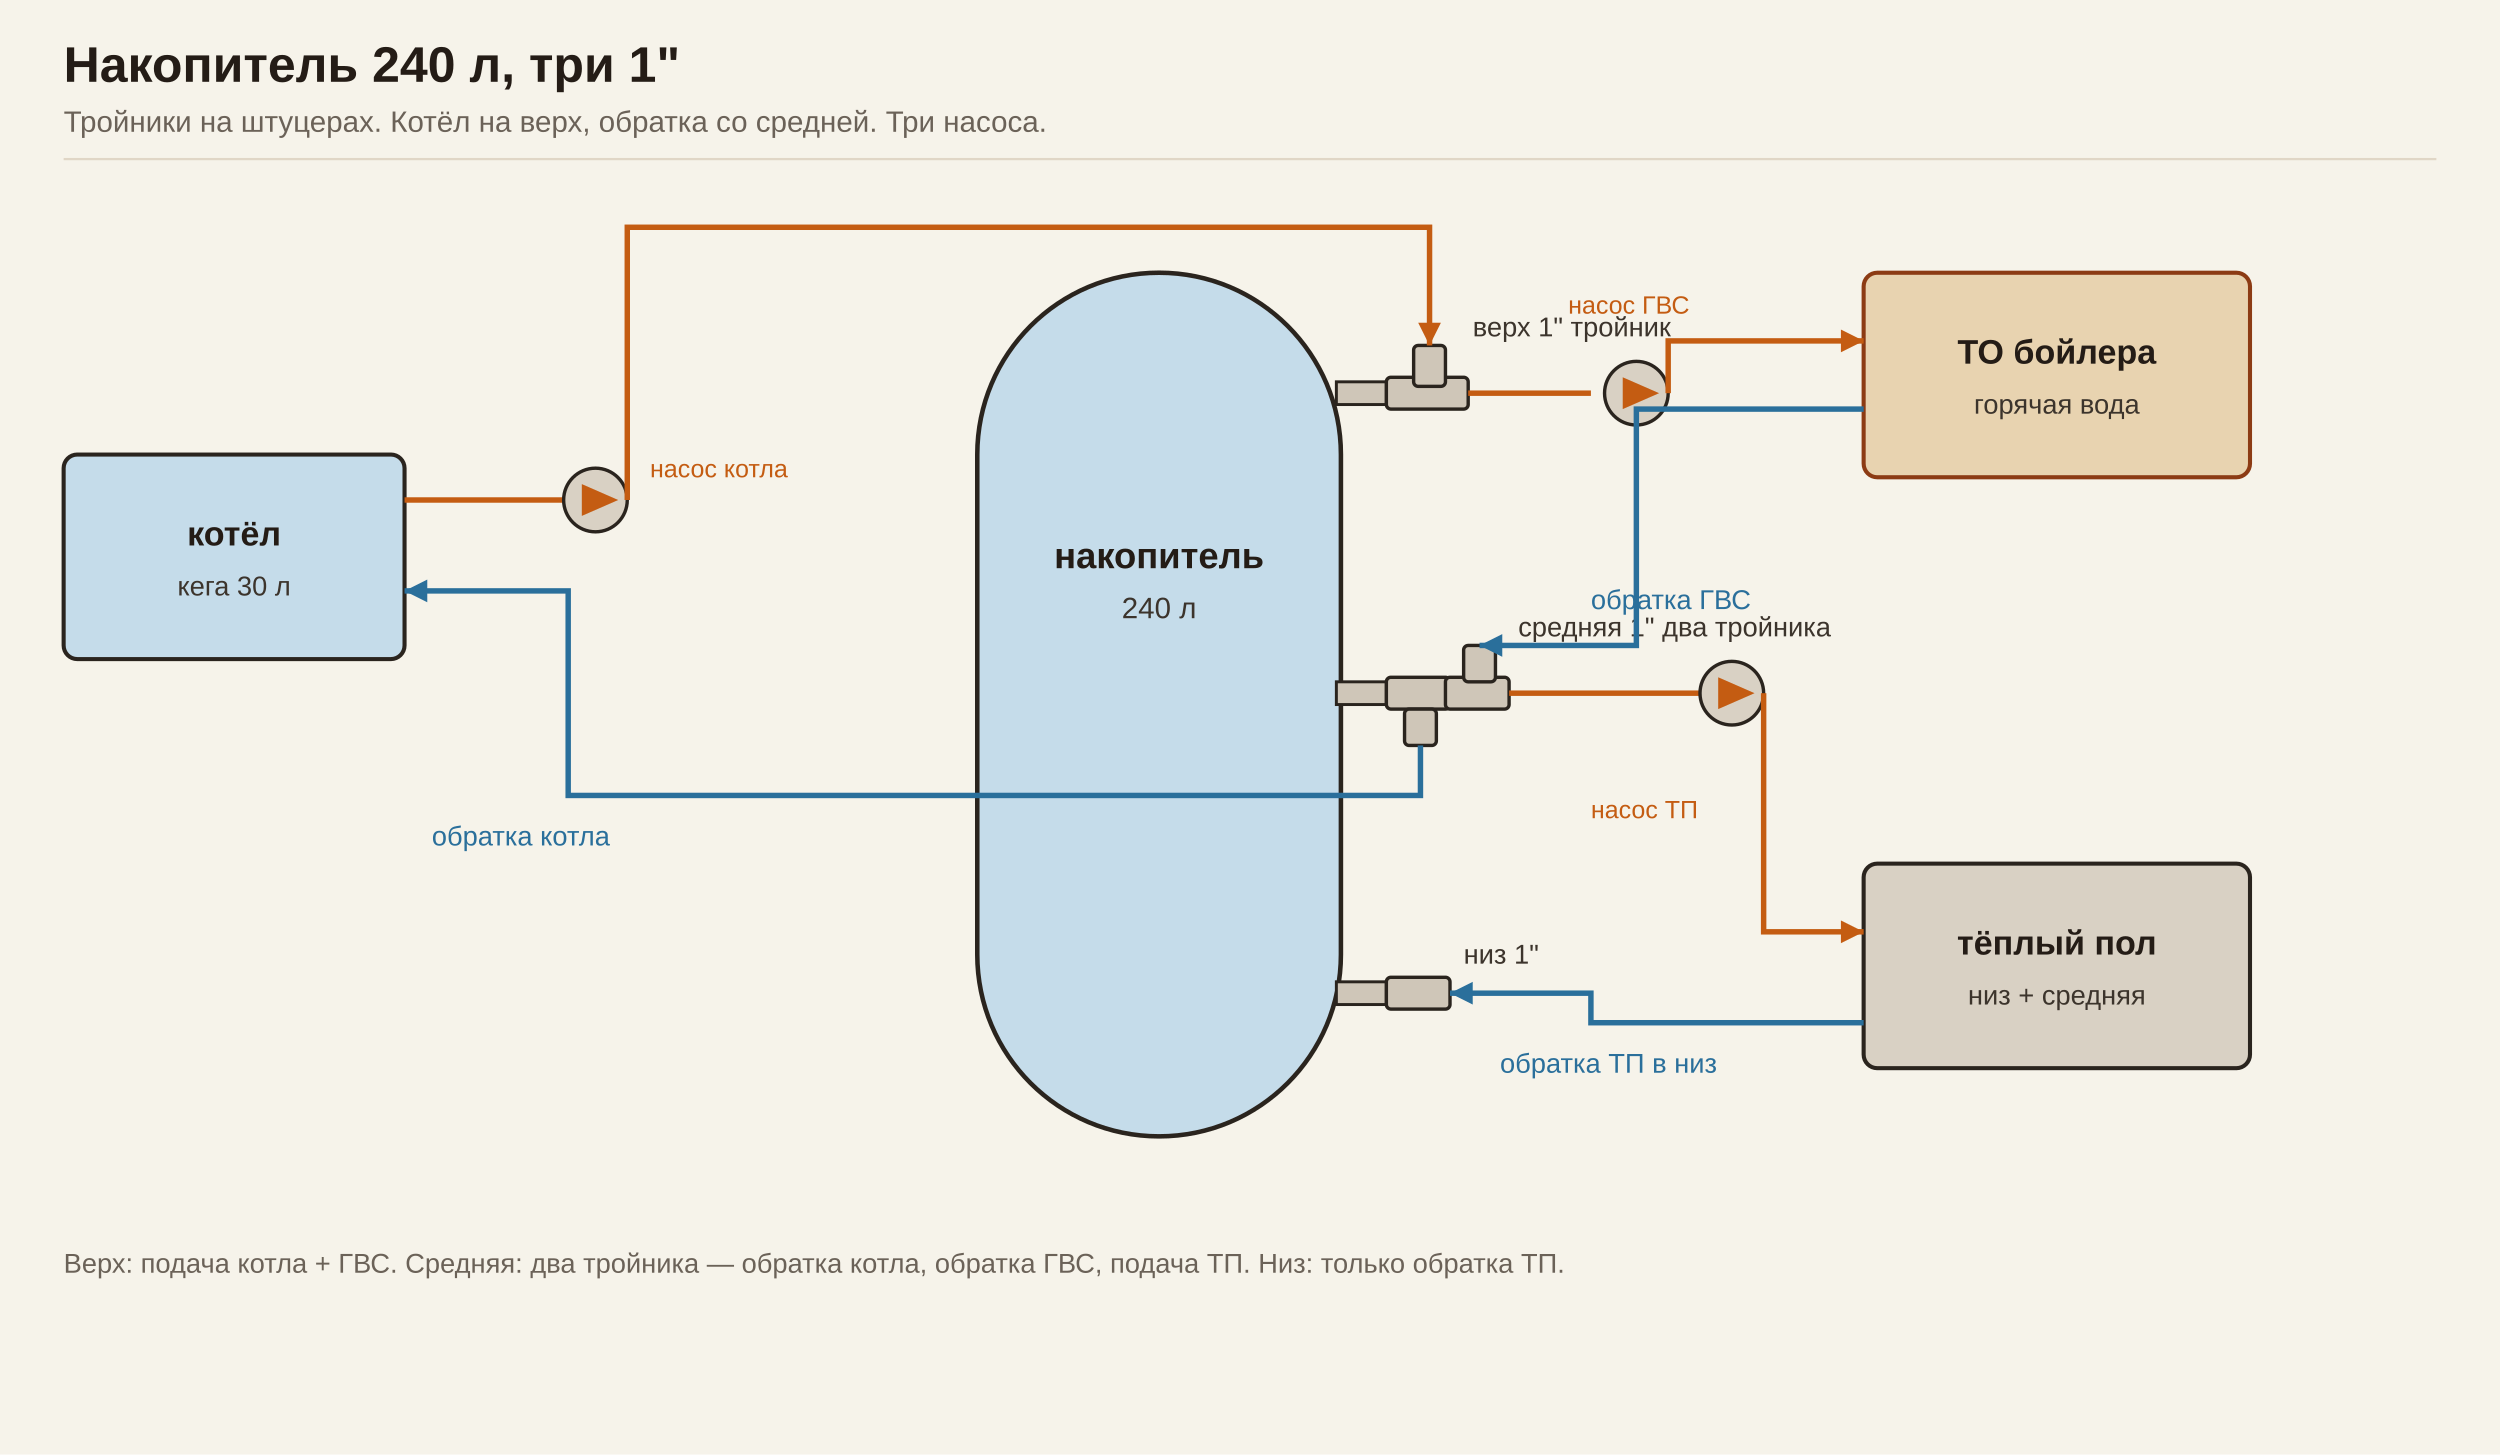
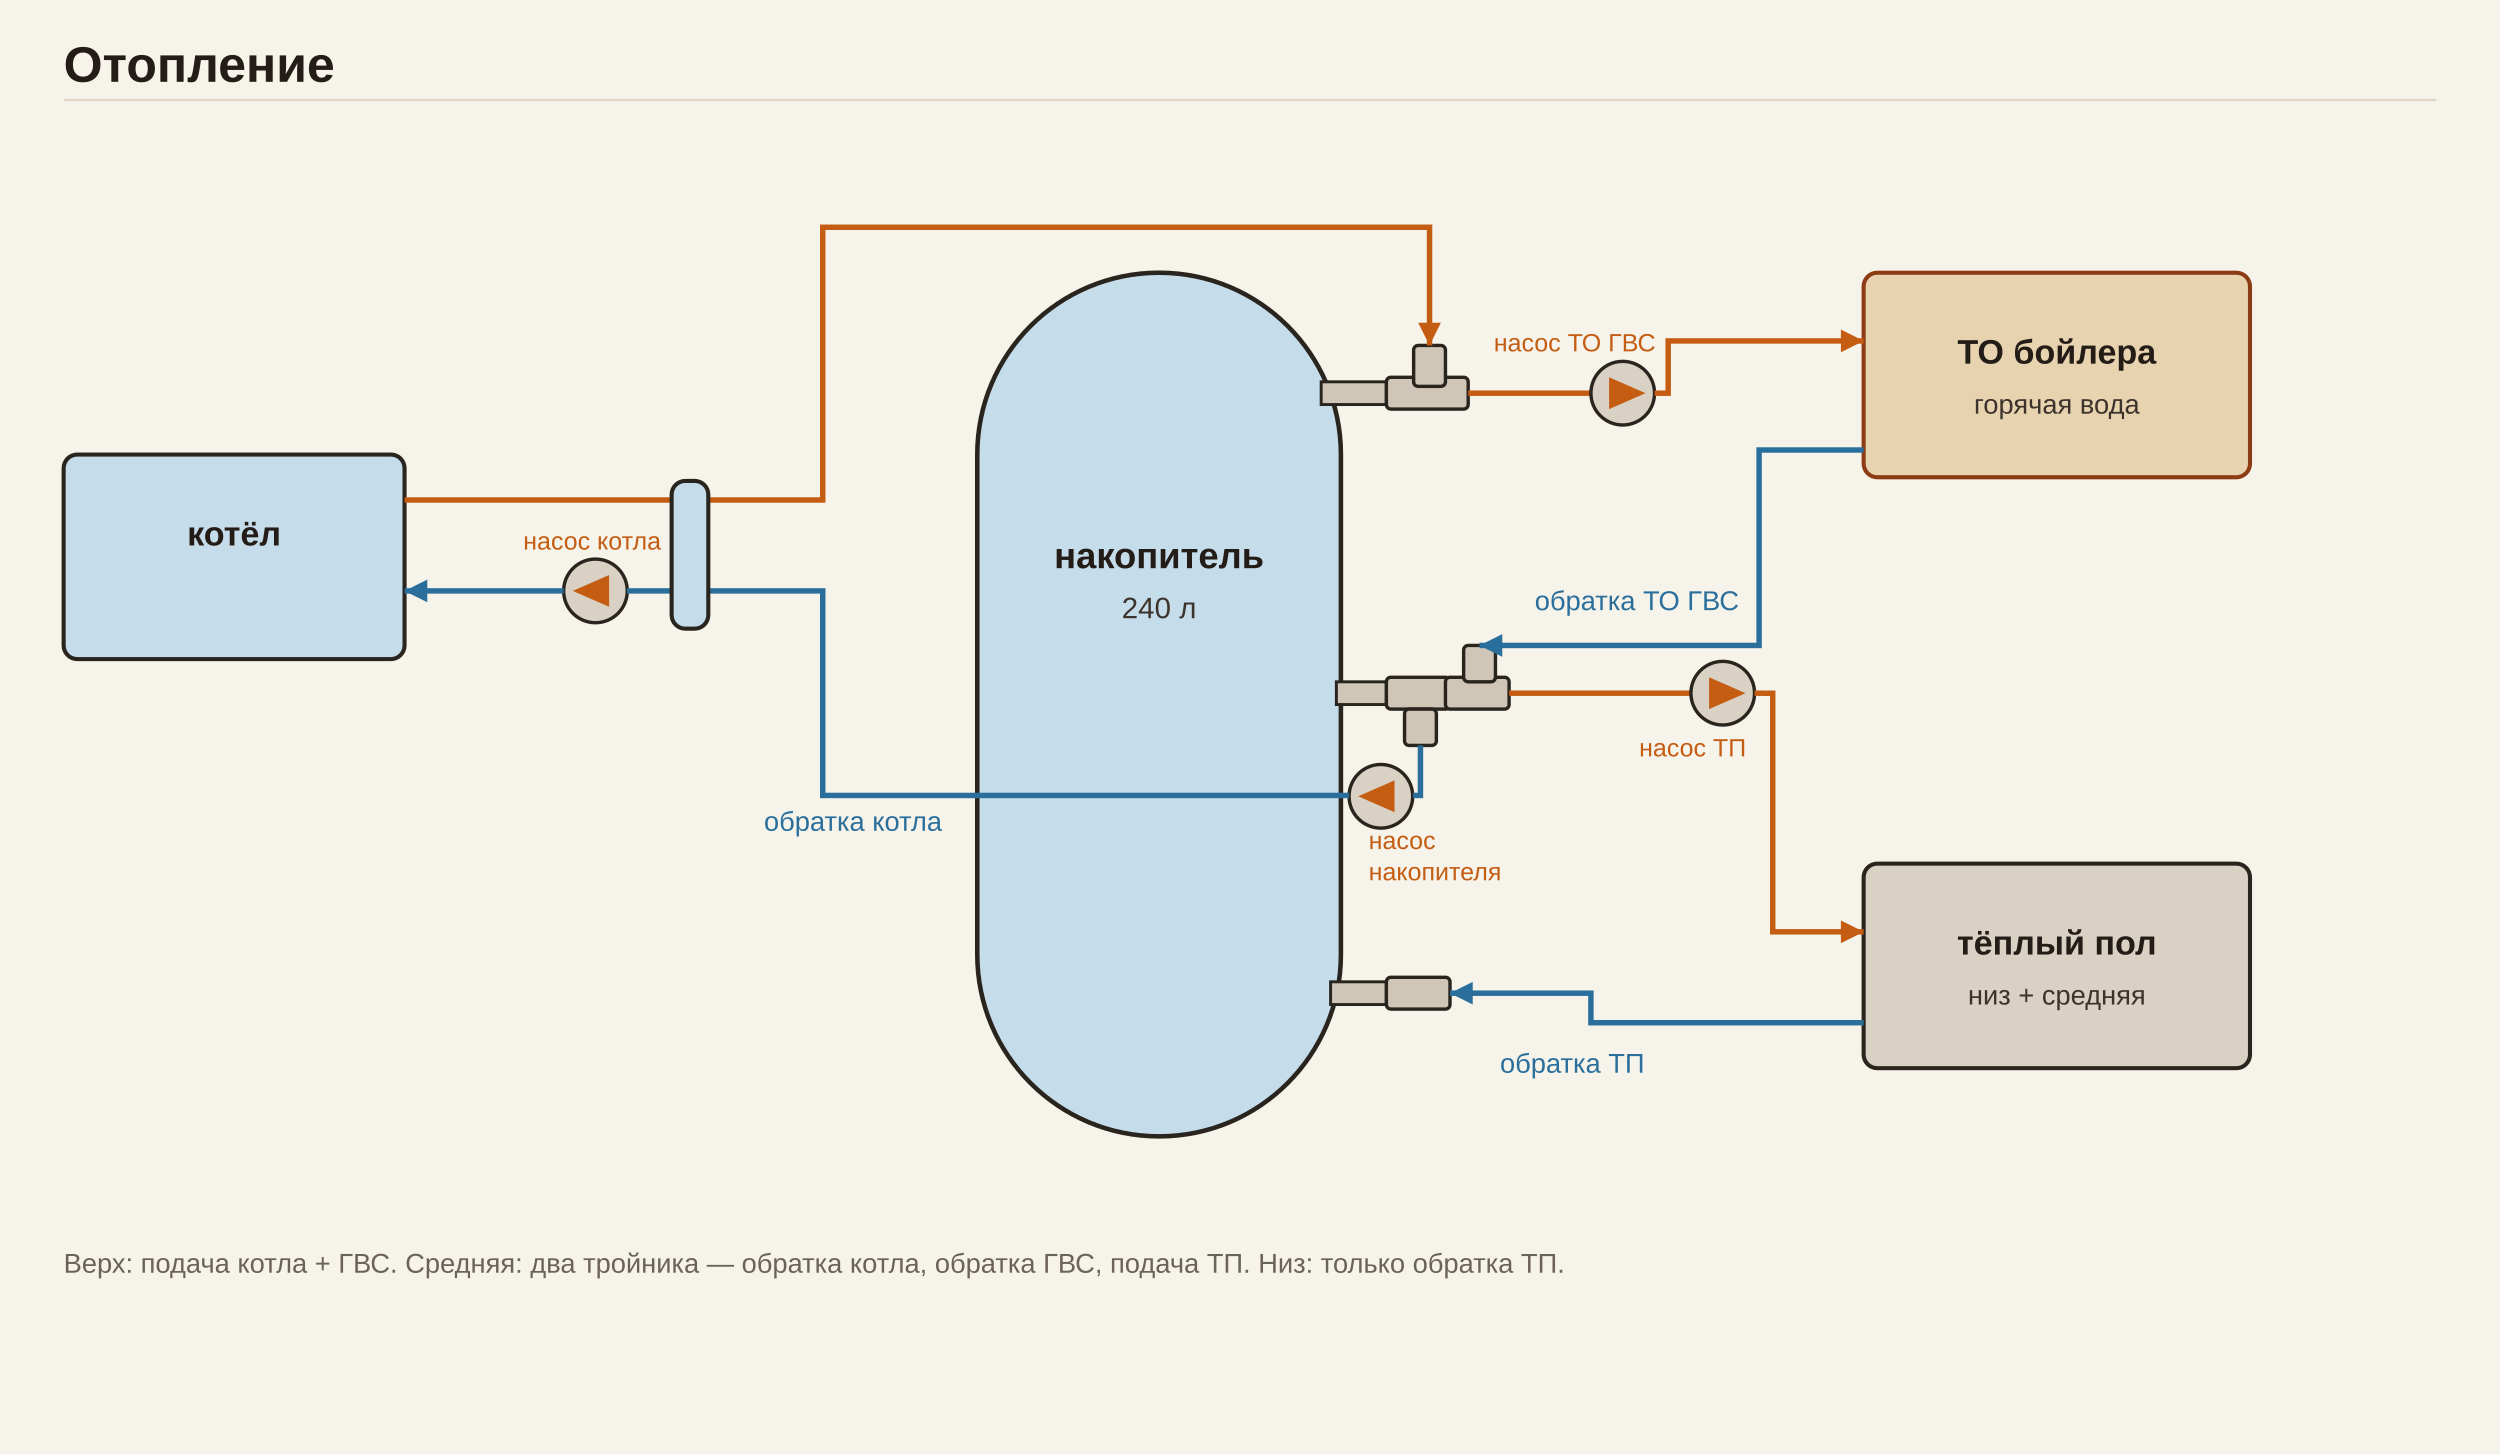
- <svg xmlns="http://www.w3.org/2000/svg" width="1100" height="640" viewBox="0 0 1100 640">
-   <rect width="1100" height="640" fill="#f6f3ea" />
-   <text x="28" y="36" font-family="Liberation Sans, DejaVu Sans, sans-serif" font-size="22" font-weight="700" fill="#241c16">Накопитель 240 л, три 1"</text>
-   <text x="28" y="58" font-family="Liberation Sans, DejaVu Sans, sans-serif" font-size="13" fill="#6b6258">Тройники на штуцерах. Котёл на верх, обратка со средней. Три насоса.</text>
-   <line x1="28" y1="70" x2="1072" y2="70" stroke="#e0d6c6" stroke-width="1" />
-   <rect x="430" y="120" width="160" height="380" rx="80" fill="#c5dcea" stroke="#2a241e" stroke-width="2" />
-   <text x="510" y="250" text-anchor="middle" font-family="Liberation Sans, DejaVu Sans, sans-serif" font-size="16" font-weight="700" fill="#241c16">накопитель</text>
-   <text x="510" y="272" text-anchor="middle" font-family="Liberation Sans, DejaVu Sans, sans-serif" font-size="13" fill="#3c342c">240 л</text>
-   <rect x="588" y="168" width="22" height="10" fill="#cfc6b8" stroke="#2a241e" stroke-width="1.3" />
-   <rect x="588" y="300" width="22" height="10" fill="#cfc6b8" stroke="#2a241e" stroke-width="1.3" />
-   <rect x="588" y="432" width="22" height="10" fill="#cfc6b8" stroke="#2a241e" stroke-width="1.3" />
-   <rect x="610" y="166" width="36" height="14" rx="2" fill="#cfc6b8" stroke="#2a241e" stroke-width="1.5" />
-   <rect x="622" y="152" width="14" height="18" rx="2" fill="#cfc6b8" stroke="#2a241e" stroke-width="1.5" />
-   <text x="648" y="148" font-family="Liberation Sans, DejaVu Sans, sans-serif" font-size="12" fill="#3c342c">верх 1" тройник</text>
-   <rect x="610" y="298" width="28" height="14" rx="2" fill="#cfc6b8" stroke="#2a241e" stroke-width="1.5" />
-   <rect x="618" y="312" width="14" height="16" rx="2" fill="#cfc6b8" stroke="#2a241e" stroke-width="1.5" />
-   <rect x="636" y="298" width="28" height="14" rx="2" fill="#cfc6b8" stroke="#2a241e" stroke-width="1.5" />
-   <rect x="644" y="284" width="14" height="16" rx="2" fill="#cfc6b8" stroke="#2a241e" stroke-width="1.5" />
-   <text x="668" y="280" font-family="Liberation Sans, DejaVu Sans, sans-serif" font-size="12" fill="#3c342c">средняя 1" два тройника</text>
-   <rect x="610" y="430" width="28" height="14" rx="2" fill="#cfc6b8" stroke="#2a241e" stroke-width="1.5" />
-   <text x="644" y="424" font-family="Liberation Sans, DejaVu Sans, sans-serif" font-size="12" fill="#3c342c">низ 1"</text>
-   <rect x="28" y="200" width="150" height="90" rx="6" fill="#c5dcea" stroke="#2a241e" stroke-width="1.8" />
-   <text x="103" y="240" text-anchor="middle" font-family="Liberation Sans, DejaVu Sans, sans-serif" font-size="15" font-weight="700" fill="#241c16">котёл</text>
-   <text x="103" y="262" text-anchor="middle" font-family="Liberation Sans, DejaVu Sans, sans-serif" font-size="12" fill="#3c342c">кега 30 л</text>
-   <path d="M 178,220 H 248" fill="none" stroke="#c45c12" stroke-width="2.4" />
-   <g transform="translate(262,220)">
-     <circle r="14" fill="#d9d1c4" stroke="#2a241e" stroke-width="1.5" />
-     <polygon points="-6,-7 10,0 -6,7" fill="#c45c12" />
+ <svg xmlns="http://www.w3.org/2000/svg" width="1100" height="640" viewBox="0 0 1100 640" version="1.1" id="svg26">
+   <defs id="defs26" />
+   <rect width="1100" height="640" fill="#f6f3ea" id="rect1" />
+   <text x="28" y="36" font-family="'Liberation Sans', 'DejaVu Sans', sans-serif" font-size="22px" font-weight="700" fill="#241c16" id="text1">Отопление</text>
+   <line x1="28" y1="44" x2="1072" y2="44" stroke="#e0d6c6" stroke-width="1" id="line2" />
+   <rect x="430" y="120" width="160" height="380" rx="80" fill="#c5dcea" stroke="#2a241e" stroke-width="2" id="rect2" />
+   <text x="510" y="250" text-anchor="middle" font-family="Liberation Sans, DejaVu Sans, sans-serif" font-size="16" font-weight="700" fill="#241c16" id="text3">накопитель</text>
+   <text x="510" y="272" text-anchor="middle" font-family="Liberation Sans, DejaVu Sans, sans-serif" font-size="13" fill="#3c342c" id="text4">240 л</text>
+   <rect x="581.315" y="168" width="28.685" height="10" fill="#cfc6b8" stroke="#2a241e" stroke-width="1.3" id="rect4" />
+   <rect x="588" y="300" width="22" height="10" fill="#cfc6b8" stroke="#2a241e" stroke-width="1.3" id="rect5" />
+   <rect x="585.464" y="432" width="24.536" height="10" fill="#cfc6b8" stroke="#2a241e" stroke-width="1.3" id="rect6" />
+   <rect x="610" y="166" width="36" height="14" rx="2" fill="#cfc6b8" stroke="#2a241e" stroke-width="1.5" id="rect7" />
+   <rect x="622" y="152" width="14" height="18" rx="2" fill="#cfc6b8" stroke="#2a241e" stroke-width="1.5" id="rect8" />
+   <rect x="610" y="298" width="28" height="14" rx="2" fill="#cfc6b8" stroke="#2a241e" stroke-width="1.5" id="rect9" />
+   <rect x="618" y="312" width="14" height="16" rx="2" fill="#cfc6b8" stroke="#2a241e" stroke-width="1.5" id="rect10" />
+   <rect x="636" y="298" width="28" height="14" rx="2" fill="#cfc6b8" stroke="#2a241e" stroke-width="1.5" id="rect11" />
+   <rect x="644" y="284" width="14" height="16" rx="2" fill="#cfc6b8" stroke="#2a241e" stroke-width="1.5" id="rect12" />
+   <text x="668" y="280" font-family="'Liberation Sans', 'DejaVu Sans', sans-serif" font-size="12px" fill="#3c342c" id="text12" />
+   <rect x="610" y="430" width="28" height="14" rx="2" fill="#cfc6b8" stroke="#2a241e" stroke-width="1.5" id="rect13" />
+   <rect x="28" y="200" width="150" height="90" rx="6" fill="#c5dcea" stroke="#2a241e" stroke-width="1.8" id="rect14" />
+   <text x="103" y="240" text-anchor="middle" font-family="Liberation Sans, DejaVu Sans, sans-serif" font-size="15" font-weight="700" fill="#241c16" id="text14">котёл</text>
+   <path d="m 178,220 h 117.614 m 15.536,0 H 362 V 100 h 267 v 52" fill="none" stroke="#c45c12" stroke-width="2.4" id="path15" />
+   <g transform="matrix(-1,0,0,1,262,260)" id="g15">
+     <circle r="14" fill="#d9d1c4" stroke="#2a241e" stroke-width="1.5" id="circle15" cx="0" cy="0" />
+     <polygon points="-6,-7 10,0 -6,7 " fill="#c45c12" id="polygon15" />
  </g>
-   <path d="M 276,220 V 100 H 629 V 152" fill="none" stroke="#c45c12" stroke-width="2.4" />
-   <polygon points="629,152 624,142 634,142" fill="#c45c12" />
-   <text x="286" y="210" font-family="Liberation Sans, DejaVu Sans, sans-serif" font-size="11" fill="#c45c12">насос котла</text>
-   <path d="M 625,328 V 350 H 250 V 260 H 178" fill="none" stroke="#2a6f9b" stroke-width="2.4" />
-   <polygon points="178,260 188,255 188,265" fill="#2a6f9b" />
-   <text x="190" y="372" font-family="Liberation Sans, DejaVu Sans, sans-serif" font-size="12" fill="#2a6f9b">обратка котла</text>
-   <rect x="820" y="120" width="170" height="90" rx="6" fill="#e8d3b0" stroke="#8c3b14" stroke-width="1.8" />
-   <text x="905" y="160" text-anchor="middle" font-family="Liberation Sans, DejaVu Sans, sans-serif" font-size="15" font-weight="700" fill="#241c16">ТО бойлера</text>
-   <text x="905" y="182" text-anchor="middle" font-family="Liberation Sans, DejaVu Sans, sans-serif" font-size="12" fill="#3c342c">горячая вода</text>
-   <path d="M 646,173 H 700" fill="none" stroke="#c45c12" stroke-width="2.4" />
-   <g transform="translate(720,173)">
-     <circle r="14" fill="#d9d1c4" stroke="#2a241e" stroke-width="1.5" />
-     <polygon points="-6,-7 10,0 -6,7" fill="#c45c12" />
+   <polygon points="629,152 624,142 634,142" fill="#c45c12" id="polygon16" />
+   <text x="230.216" y="241.811" font-family="'Liberation Sans', 'DejaVu Sans', sans-serif" font-size="11px" fill="#c45c12" id="text16">насос котла</text>
+   <g transform="matrix(-1,0,0,1,607.5893,350.3683)" id="g15-6">
+     <circle r="14" fill="#d9d1c4" stroke="#2a241e" stroke-width="1.5" id="circle15-7" cx="0" cy="0" />
+     <polygon points="10,0 -6,7 -6,-7 " fill="#c45c12" id="polygon15-5" />
  </g>
-   <path d="M 734,173 V 150 H 820" fill="none" stroke="#c45c12" stroke-width="2.4" />
-   <polygon points="820,150 810,145 810,155" fill="#c45c12" />
-   <text x="690" y="138" font-family="Liberation Sans, DejaVu Sans, sans-serif" font-size="11" fill="#c45c12">насос ГВС</text>
-   <path d="M 820,180 H 720 V 284 H 651" fill="none" stroke="#2a6f9b" stroke-width="2.4" />
-   <polygon points="651,284 661,279 661,289" fill="#2a6f9b" />
-   <text x="700" y="268" font-family="Liberation Sans, DejaVu Sans, sans-serif" font-size="12" fill="#2a6f9b">обратка ГВС</text>
-   <rect x="820" y="380" width="170" height="90" rx="6" fill="#d9d1c4" stroke="#2a241e" stroke-width="1.8" />
-   <text x="905" y="420" text-anchor="middle" font-family="Liberation Sans, DejaVu Sans, sans-serif" font-size="15" font-weight="700" fill="#241c16">тёплый пол</text>
-   <text x="905" y="442" text-anchor="middle" font-family="Liberation Sans, DejaVu Sans, sans-serif" font-size="12" fill="#3c342c">низ + средняя</text>
-   <path d="M 664,305 H 748" fill="none" stroke="#c45c12" stroke-width="2.4" />
-   <g transform="translate(762,305)">
-     <circle r="14" fill="#d9d1c4" stroke="#2a241e" stroke-width="1.5" />
-     <polygon points="-6,-7 10,0 -6,7" fill="#c45c12" />
+   <text x="602.211" y="373.58" font-family="'Liberation Sans', 'DejaVu Sans', sans-serif" font-size="11px" fill="#c45c12" id="text16-3">
+     <tspan id="tspan26" x="602.211" y="373.58">насос</tspan>
+     <tspan id="tspan27" x="602.211" y="387.33">накопителя</tspan>
+   </text>
+   <path d="m 625,328 v 22 h -3.251 m -28.117,0 H 362 v -90 h -50.395 m -16.375,0 h -19.359 m -27.872,0 H 178" fill="none" stroke="#2a6f9b" stroke-width="2.4" id="path17" />
+   <polygon points="178,260 188,255 188,265" fill="#2a6f9b" id="polygon17" />
+   <text x="336.144" y="365.546" font-family="'Liberation Sans', 'DejaVu Sans', sans-serif" font-size="12px" fill="#2a6f9b" id="text17">обратка котла</text>
+   <rect x="820" y="120" width="170" height="90" rx="6" fill="#e8d3b0" stroke="#8c3b14" stroke-width="1.8" id="rect17" />
+   <text x="905" y="160" text-anchor="middle" font-family="Liberation Sans, DejaVu Sans, sans-serif" font-size="15" font-weight="700" fill="#241c16" id="text18">ТО бойлера</text>
+   <text x="905" y="182" text-anchor="middle" font-family="Liberation Sans, DejaVu Sans, sans-serif" font-size="12" fill="#3c342c" id="text19">горячая вода</text>
+   <path d="M 646,173 H 700" fill="none" stroke="#c45c12" stroke-width="2.4" id="path19" />
+   <g transform="translate(714,173)" id="g19">
+     <circle r="14" fill="#d9d1c4" stroke="#2a241e" stroke-width="1.5" id="circle19" cx="0" cy="0" />
+     <polygon points="-6,-7 10,0 -6,7 " fill="#c45c12" id="polygon19" />
  </g>
-   <path d="M 776,305 V 410 H 820" fill="none" stroke="#c45c12" stroke-width="2.4" />
-   <polygon points="820,410 810,405 810,415" fill="#c45c12" />
-   <text x="700" y="360" font-family="Liberation Sans, DejaVu Sans, sans-serif" font-size="11" fill="#c45c12">насос ТП</text>
-   <path d="M 820,450 H 700 V 437 H 638" fill="none" stroke="#2a6f9b" stroke-width="2.4" />
-   <polygon points="638,437 648,432 648,442" fill="#2a6f9b" />
-   <text x="660" y="472" font-family="Liberation Sans, DejaVu Sans, sans-serif" font-size="12" fill="#2a6f9b">обратка ТП в низ</text>
-   <text x="28" y="560" font-family="Liberation Sans, DejaVu Sans, sans-serif" font-size="12" fill="#6b6258">Верх: подача котла + ГВС. Средняя: два тройника — обратка котла, обратка ГВС, подача ТП. Низ: только обратка ТП.</text>
+   <path d="m 728,173 6,0.005 V 150 h 86" fill="none" stroke="#c45c12" stroke-width="2.4" id="path20" />
+   <polygon points="820,150 810,145 810,155" fill="#c45c12" id="polygon20" />
+   <text x="657.267" y="154.597" font-family="'Liberation Sans', 'DejaVu Sans', sans-serif" font-size="11px" fill="#c45c12" id="text20">насос ТО ГВС</text>
+   <path d="m 820,198 h -46 v 86 H 651" fill="none" stroke="#2a6f9b" stroke-width="2.4" id="path21" />
+   <polygon points="651,284 661,279 661,289" fill="#2a6f9b" id="polygon21" />
+   <text x="675.294" y="268.461" font-family="'Liberation Sans', 'DejaVu Sans', sans-serif" font-size="12px" fill="#2a6f9b" id="text21">обратка ТО ГВС</text>
+   <rect x="820" y="380" width="170" height="90" rx="6" fill="#d9d1c4" stroke="#2a241e" stroke-width="1.8" id="rect21" />
+   <text x="905" y="420" text-anchor="middle" font-family="Liberation Sans, DejaVu Sans, sans-serif" font-size="15" font-weight="700" fill="#241c16" id="text22">тёплый пол</text>
+   <text x="905" y="442" text-anchor="middle" font-family="Liberation Sans, DejaVu Sans, sans-serif" font-size="12" fill="#3c342c" id="text23">низ + средняя</text>
+   <path d="M 664,305 H 748" fill="none" stroke="#c45c12" stroke-width="2.4" id="path23" />
+   <g transform="translate(758,305)" id="g23">
+     <circle r="14" fill="#d9d1c4" stroke="#2a241e" stroke-width="1.5" id="circle23" cx="0" cy="0" />
+     <polygon points="-6,7 -6,-7 10,0 " fill="#c45c12" id="polygon23" />
+   </g>
+   <path d="m 772,305 8,0.041 V 410 h 40" fill="none" stroke="#c45c12" stroke-width="2.4" id="path24" />
+   <polygon points="820,410 810,405 810,415" fill="#c45c12" id="polygon24" />
+   <text x="721.207" y="332.8" font-family="'Liberation Sans', 'DejaVu Sans', sans-serif" font-size="11px" fill="#c45c12" id="text24">насос ТП</text>
+   <path d="M 820,450 H 700 V 437 H 638" fill="none" stroke="#2a6f9b" stroke-width="2.4" id="path25" />
+   <polygon points="638,437 648,432 648,442" fill="#2a6f9b" id="polygon25" />
+   <text x="660" y="472" font-family="'Liberation Sans', 'DejaVu Sans', sans-serif" font-size="12px" fill="#2a6f9b" id="text25">обратка ТП</text>
+   <text x="28" y="560" font-family="Liberation Sans, DejaVu Sans, sans-serif" font-size="12" fill="#6b6258" id="text26">Верх: подача котла + ГВС. Средняя: два тройника — обратка котла, обратка ГВС, подача ТП. Низ: только обратка ТП.</text>
+   <rect style="font-variation-settings:normal;opacity:1;vector-effect:none;fill:#c5dcea;fill-opacity:1;fill-rule:evenodd;stroke-width:1.8;stroke-linecap:butt;stroke-linejoin:miter;stroke-miterlimit:4;stroke-dasharray:none;stroke-dashoffset:0;stroke-opacity:1;stop-color:#000000;stop-opacity:1;stroke:#2a241e;-inkscape-stroke:none" id="rect26" width="16.136" height="65.004" x="295.515" y="211.609" rx="6" />
</svg>
